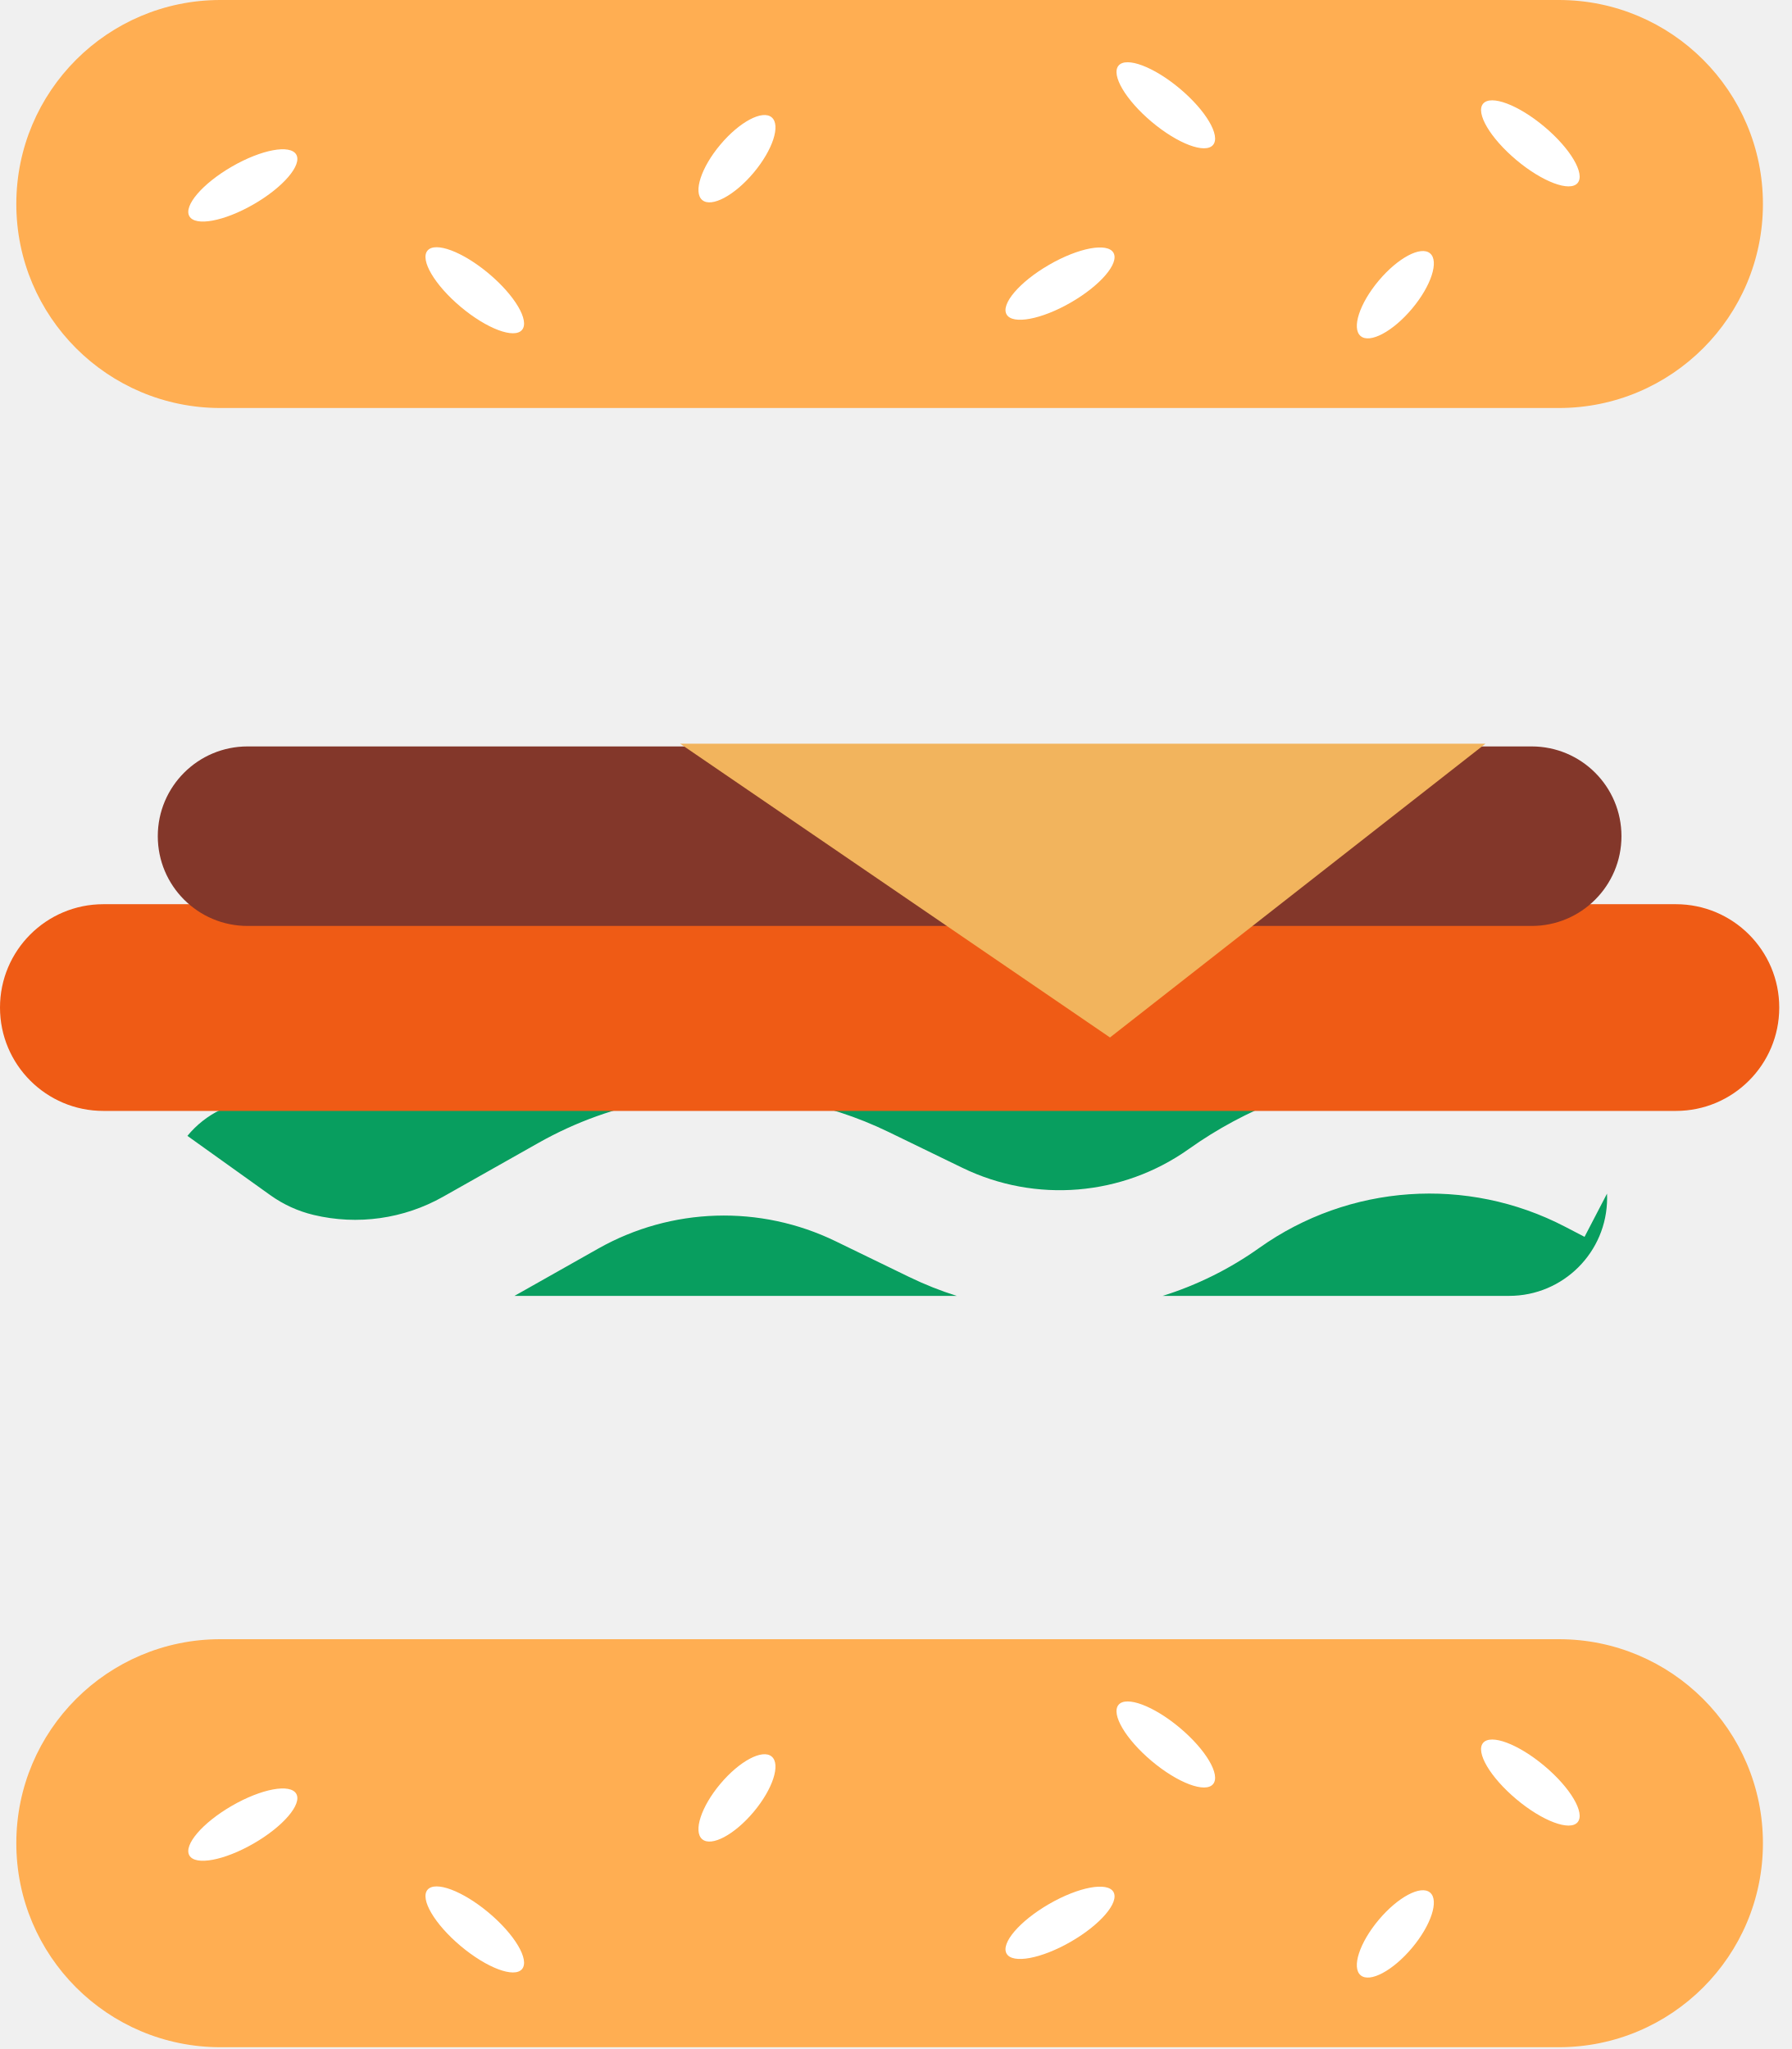
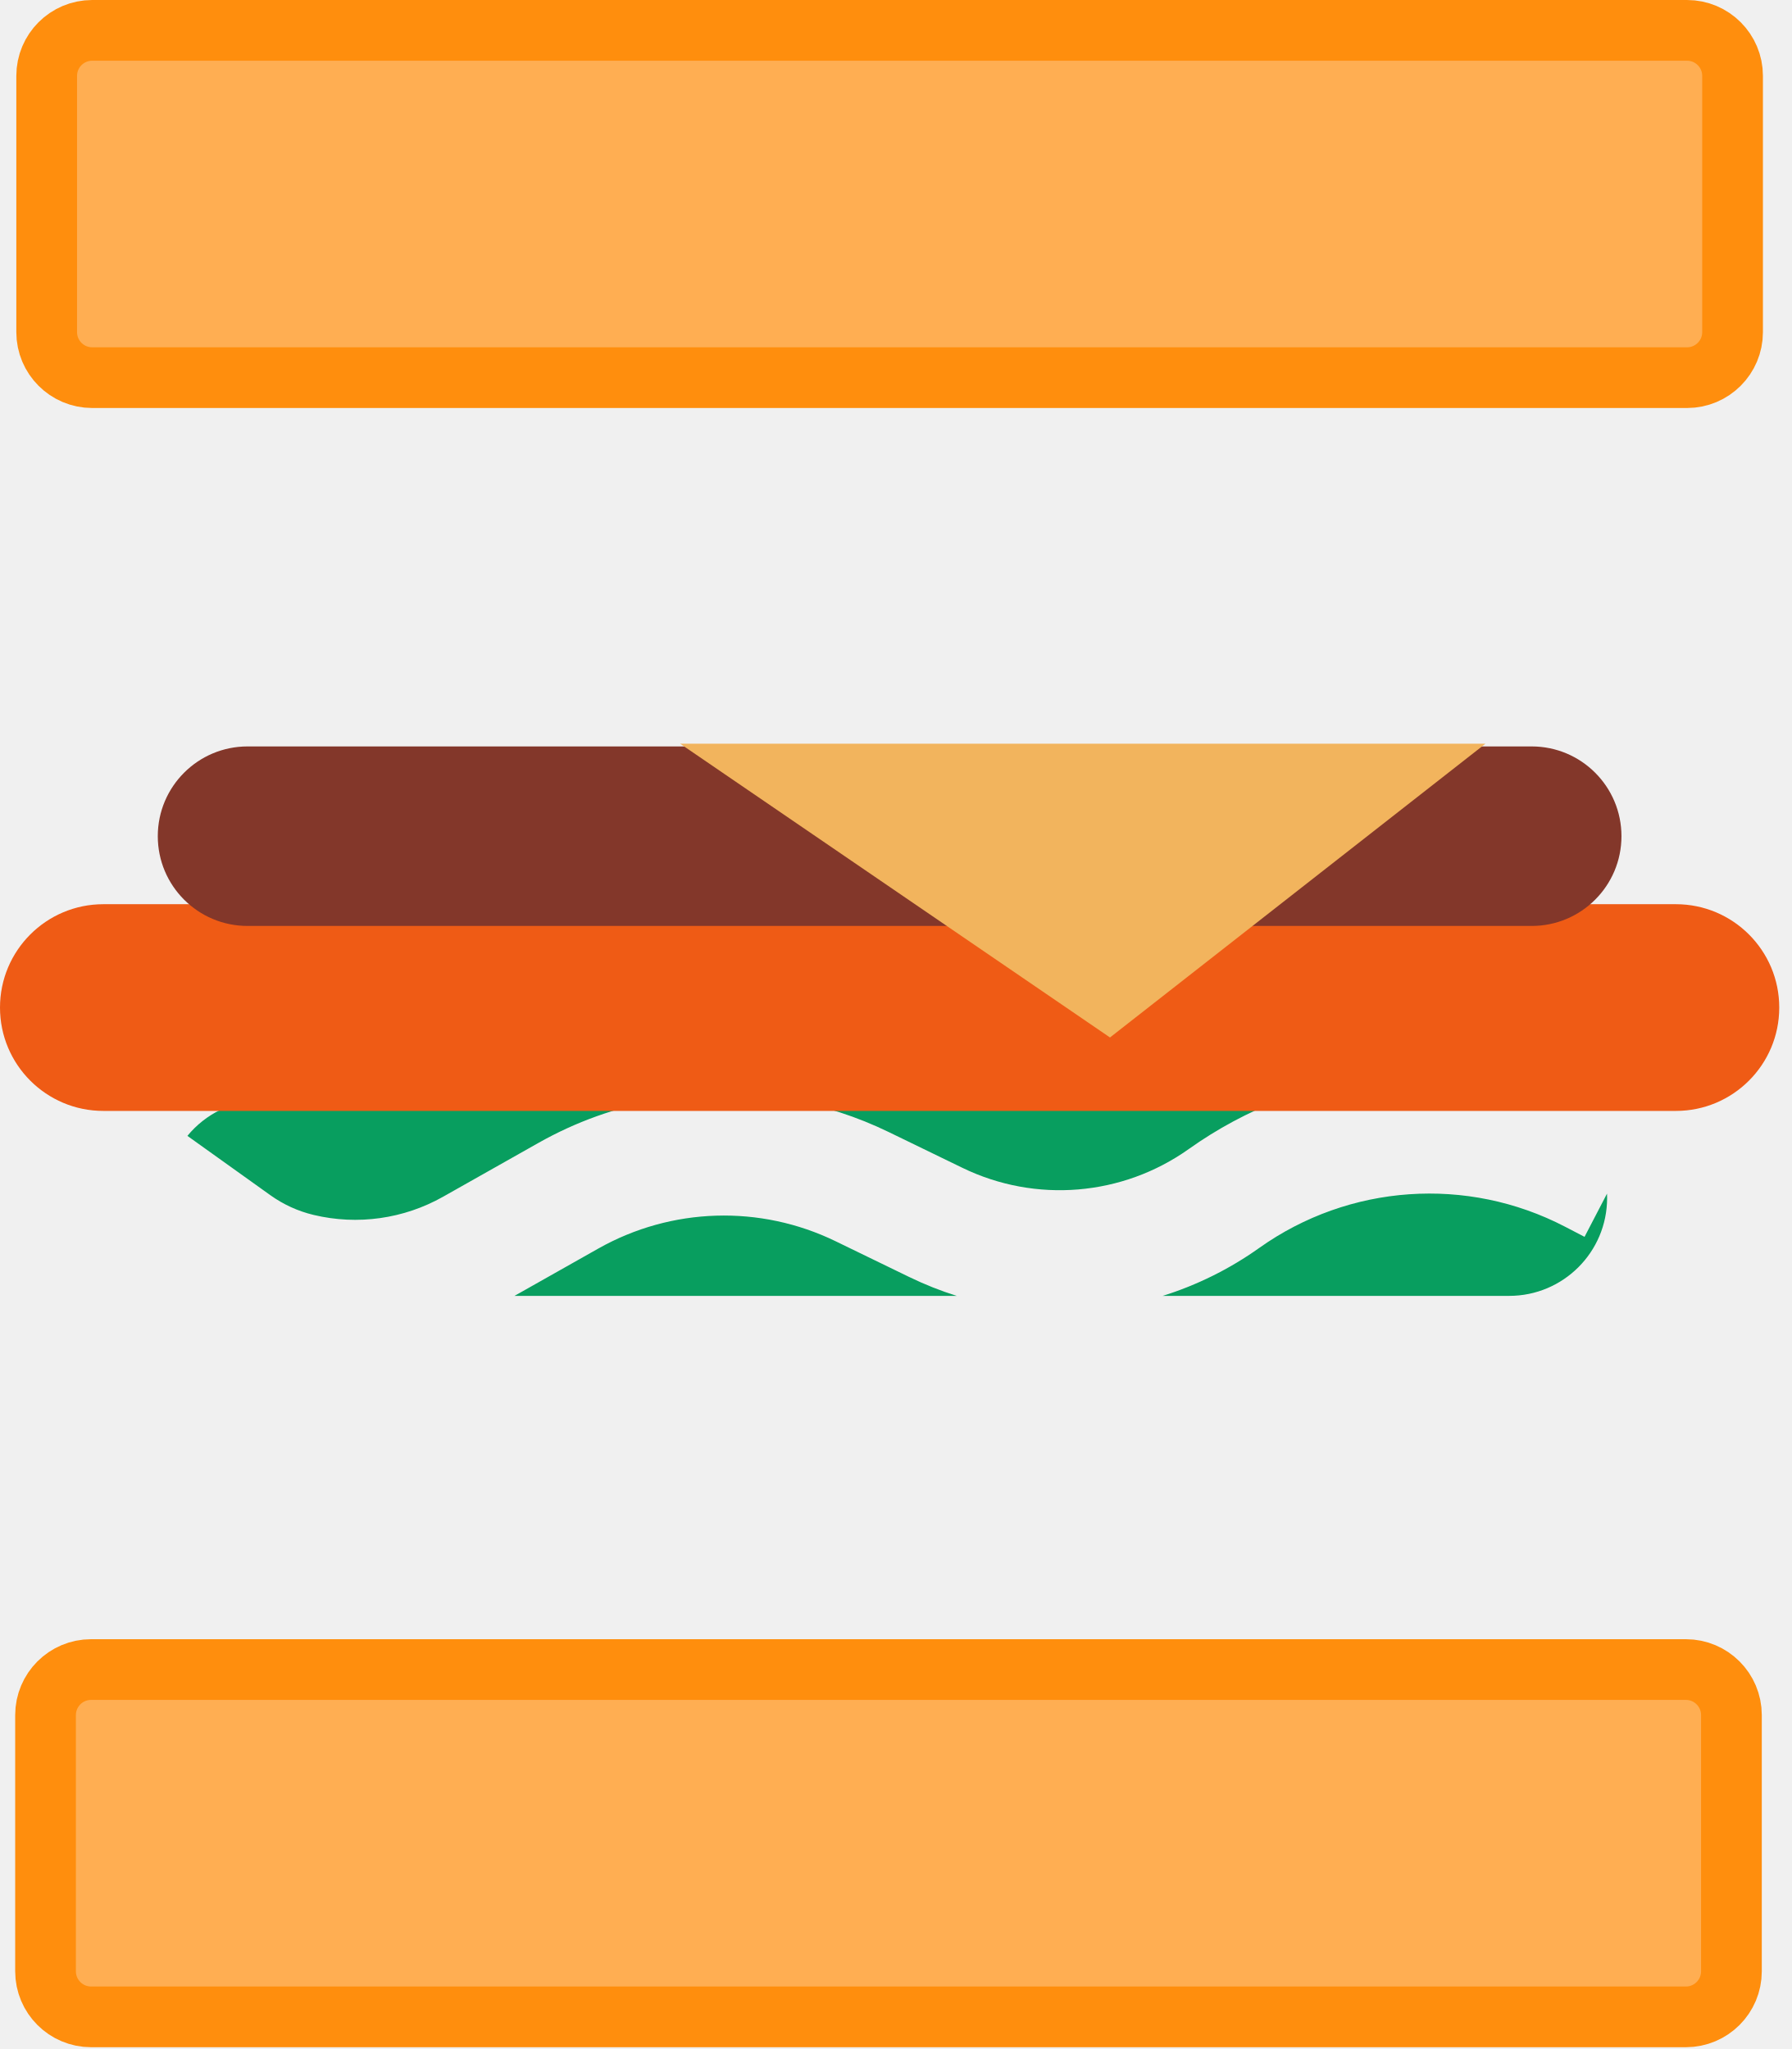
<svg xmlns="http://www.w3.org/2000/svg" width="118" height="135" viewBox="0 0 118 135" fill="none">
-   <path fill-rule="evenodd" clip-rule="evenodd" d="M82.951 82.22C88.87 78.011 96.647 77.47 103.091 80.821L104.378 81.49L105.859 78.643C105.863 78.737 105.865 78.833 105.865 78.928C105.865 82.492 102.976 85.38 99.413 85.38H76.591C78.831 84.678 80.98 83.622 82.951 82.22ZM63.023 85.38C61.962 85.047 60.917 84.633 59.898 84.138L55.043 81.78C50.069 79.363 44.225 79.544 39.41 82.263L33.891 85.38H63.023ZM12.345 74.838L17.817 78.752C18.671 79.362 19.635 79.802 20.656 80.046C23.549 80.739 26.598 80.311 29.189 78.847L35.476 75.297C37.943 73.904 40.592 72.963 43.307 72.477L17.334 72.477C15.323 72.477 13.528 73.397 12.345 74.838ZM52.068 72.477C54.285 72.874 56.464 73.576 58.539 74.584L63.394 76.942C68.22 79.287 73.942 78.811 78.314 75.701C80.196 74.363 82.21 73.287 84.307 72.477L52.068 72.477Z" fill="#089E5F" />
+   <path fill-rule="evenodd" clip-rule="evenodd" d="M82.951 82.22C88.87 78.011 96.647 77.47 103.091 80.821L104.378 81.49L105.859 78.643C105.863 78.737 105.865 78.833 105.865 78.928C105.865 82.491 102.976 85.38 99.413 85.38H76.591C78.831 84.678 80.98 83.622 82.951 82.22ZM63.023 85.38C61.962 85.047 60.917 84.633 59.898 84.138L55.043 81.78C50.069 79.363 44.225 79.544 39.41 82.263L33.891 85.38H63.023ZM12.345 74.838L17.817 78.752C18.671 79.362 19.635 79.802 20.656 80.046C23.549 80.739 26.598 80.311 29.189 78.847L35.476 75.297C37.943 73.904 40.592 72.963 43.307 72.477L17.334 72.477C15.323 72.477 13.528 73.397 12.345 74.838ZM52.068 72.477C54.285 72.874 56.464 73.576 58.539 74.584L63.394 76.942C68.22 79.287 73.942 78.811 78.314 75.701C80.196 74.363 82.21 73.287 84.307 72.477L52.068 72.477Z" fill="#089E5F" />
  <rect y="59.574" width="117.204" height="13.62" rx="6.81" fill="#EF5B15" />
  <rect x="10.394" y="49.179" width="96.416" height="11.828" rx="5.914" fill="#83372A" />
  <path d="M73.118 68.355L44.803 49H97.85L73.118 68.355Z" fill="#F2B45D" />
-   <rect x="1.075" y="108" width="115.054" height="26.882" rx="13.441" fill="#FFAE52" />
-   <ellipse cx="15.995" cy="120.216" rx="4.064" ry="1.434" transform="rotate(-30 15.9954 120.216)" fill="white" />
-   <ellipse cx="69.827" cy="126.686" rx="4.064" ry="1.434" transform="rotate(-30 69.8274 126.686)" fill="white" />
-   <ellipse cx="31.274" cy="127.122" rx="4.064" ry="1.434" transform="rotate(-140 31.2745 127.122)" fill="white" />
-   <ellipse cx="76.794" cy="114.936" rx="4.064" ry="1.434" transform="rotate(-140 76.7943 114.936)" fill="white" />
-   <ellipse cx="100.809" cy="117.445" rx="4.064" ry="1.434" transform="rotate(-140 100.809 117.445)" fill="white" />
-   <ellipse cx="48.546" cy="118.456" rx="3.557" ry="1.434" transform="rotate(-50 48.5458 118.456)" fill="white" />
-   <ellipse cx="91.915" cy="127.417" rx="3.557" ry="1.434" transform="rotate(-50 91.9149 127.417)" fill="white" />
-   <rect x="1.075" width="115.054" height="26.882" rx="13.441" fill="#FFAE52" />
-   <ellipse cx="15.995" cy="12.216" rx="4.064" ry="1.434" transform="rotate(-30 15.9954 12.2156)" fill="white" />
-   <ellipse cx="69.827" cy="18.686" rx="4.064" ry="1.434" transform="rotate(-30 69.8274 18.6856)" fill="white" />
-   <ellipse cx="31.274" cy="19.122" rx="4.064" ry="1.434" transform="rotate(-140 31.2745 19.1224)" fill="white" />
-   <ellipse cx="76.794" cy="6.936" rx="4.064" ry="1.434" transform="rotate(-140 76.7943 6.93605)" fill="white" />
-   <ellipse cx="100.809" cy="9.445" rx="4.064" ry="1.434" transform="rotate(-140 100.809 9.44502)" fill="white" />
-   <ellipse cx="48.546" cy="10.456" rx="3.557" ry="1.434" transform="rotate(-50 48.5458 10.4561)" fill="white" />
-   <ellipse cx="91.915" cy="19.417" rx="3.557" ry="1.434" transform="rotate(-50 91.9149 19.4167)" fill="white" />
+   <rect x="3.075" y="2" width="111.054" height="22.882" rx="3" fill="#FFAE52" stroke="#FF8E0D" stroke-width="4" />
+   <rect x="3" y="110" width="111.054" height="22.882" rx="3" fill="#FFAE52" stroke="#FF8E0D" stroke-width="4" />
</svg>
